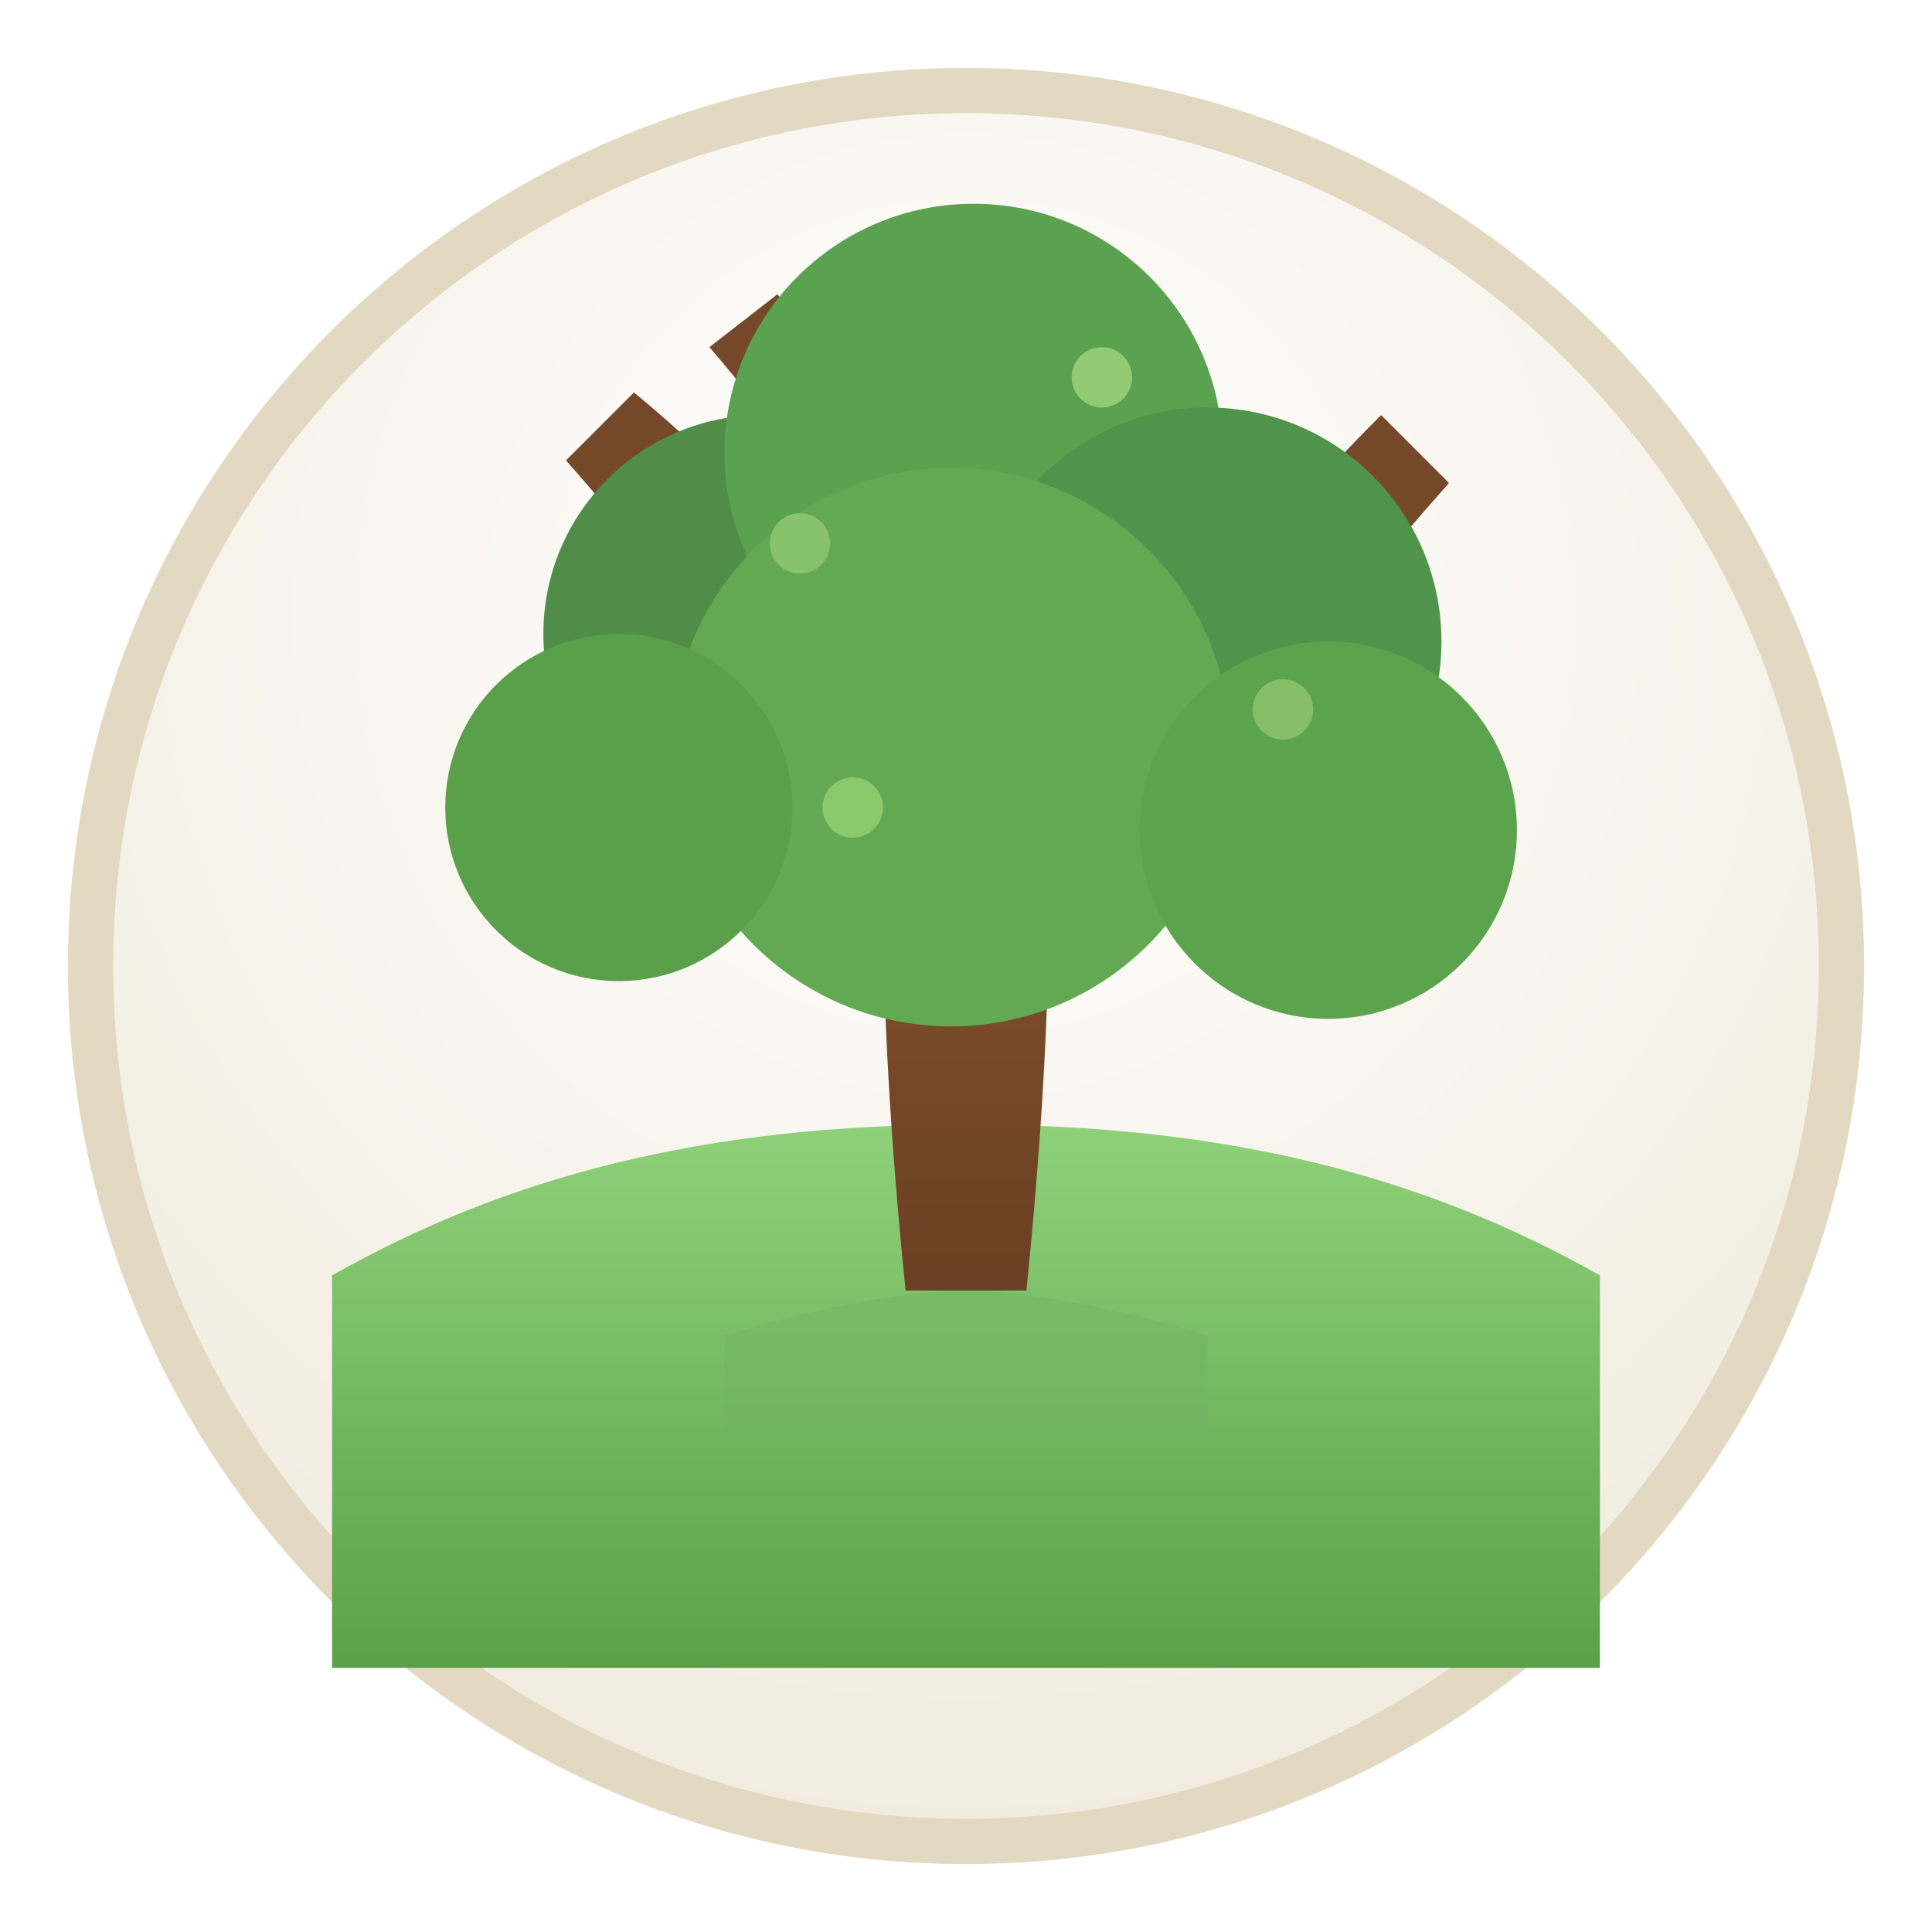
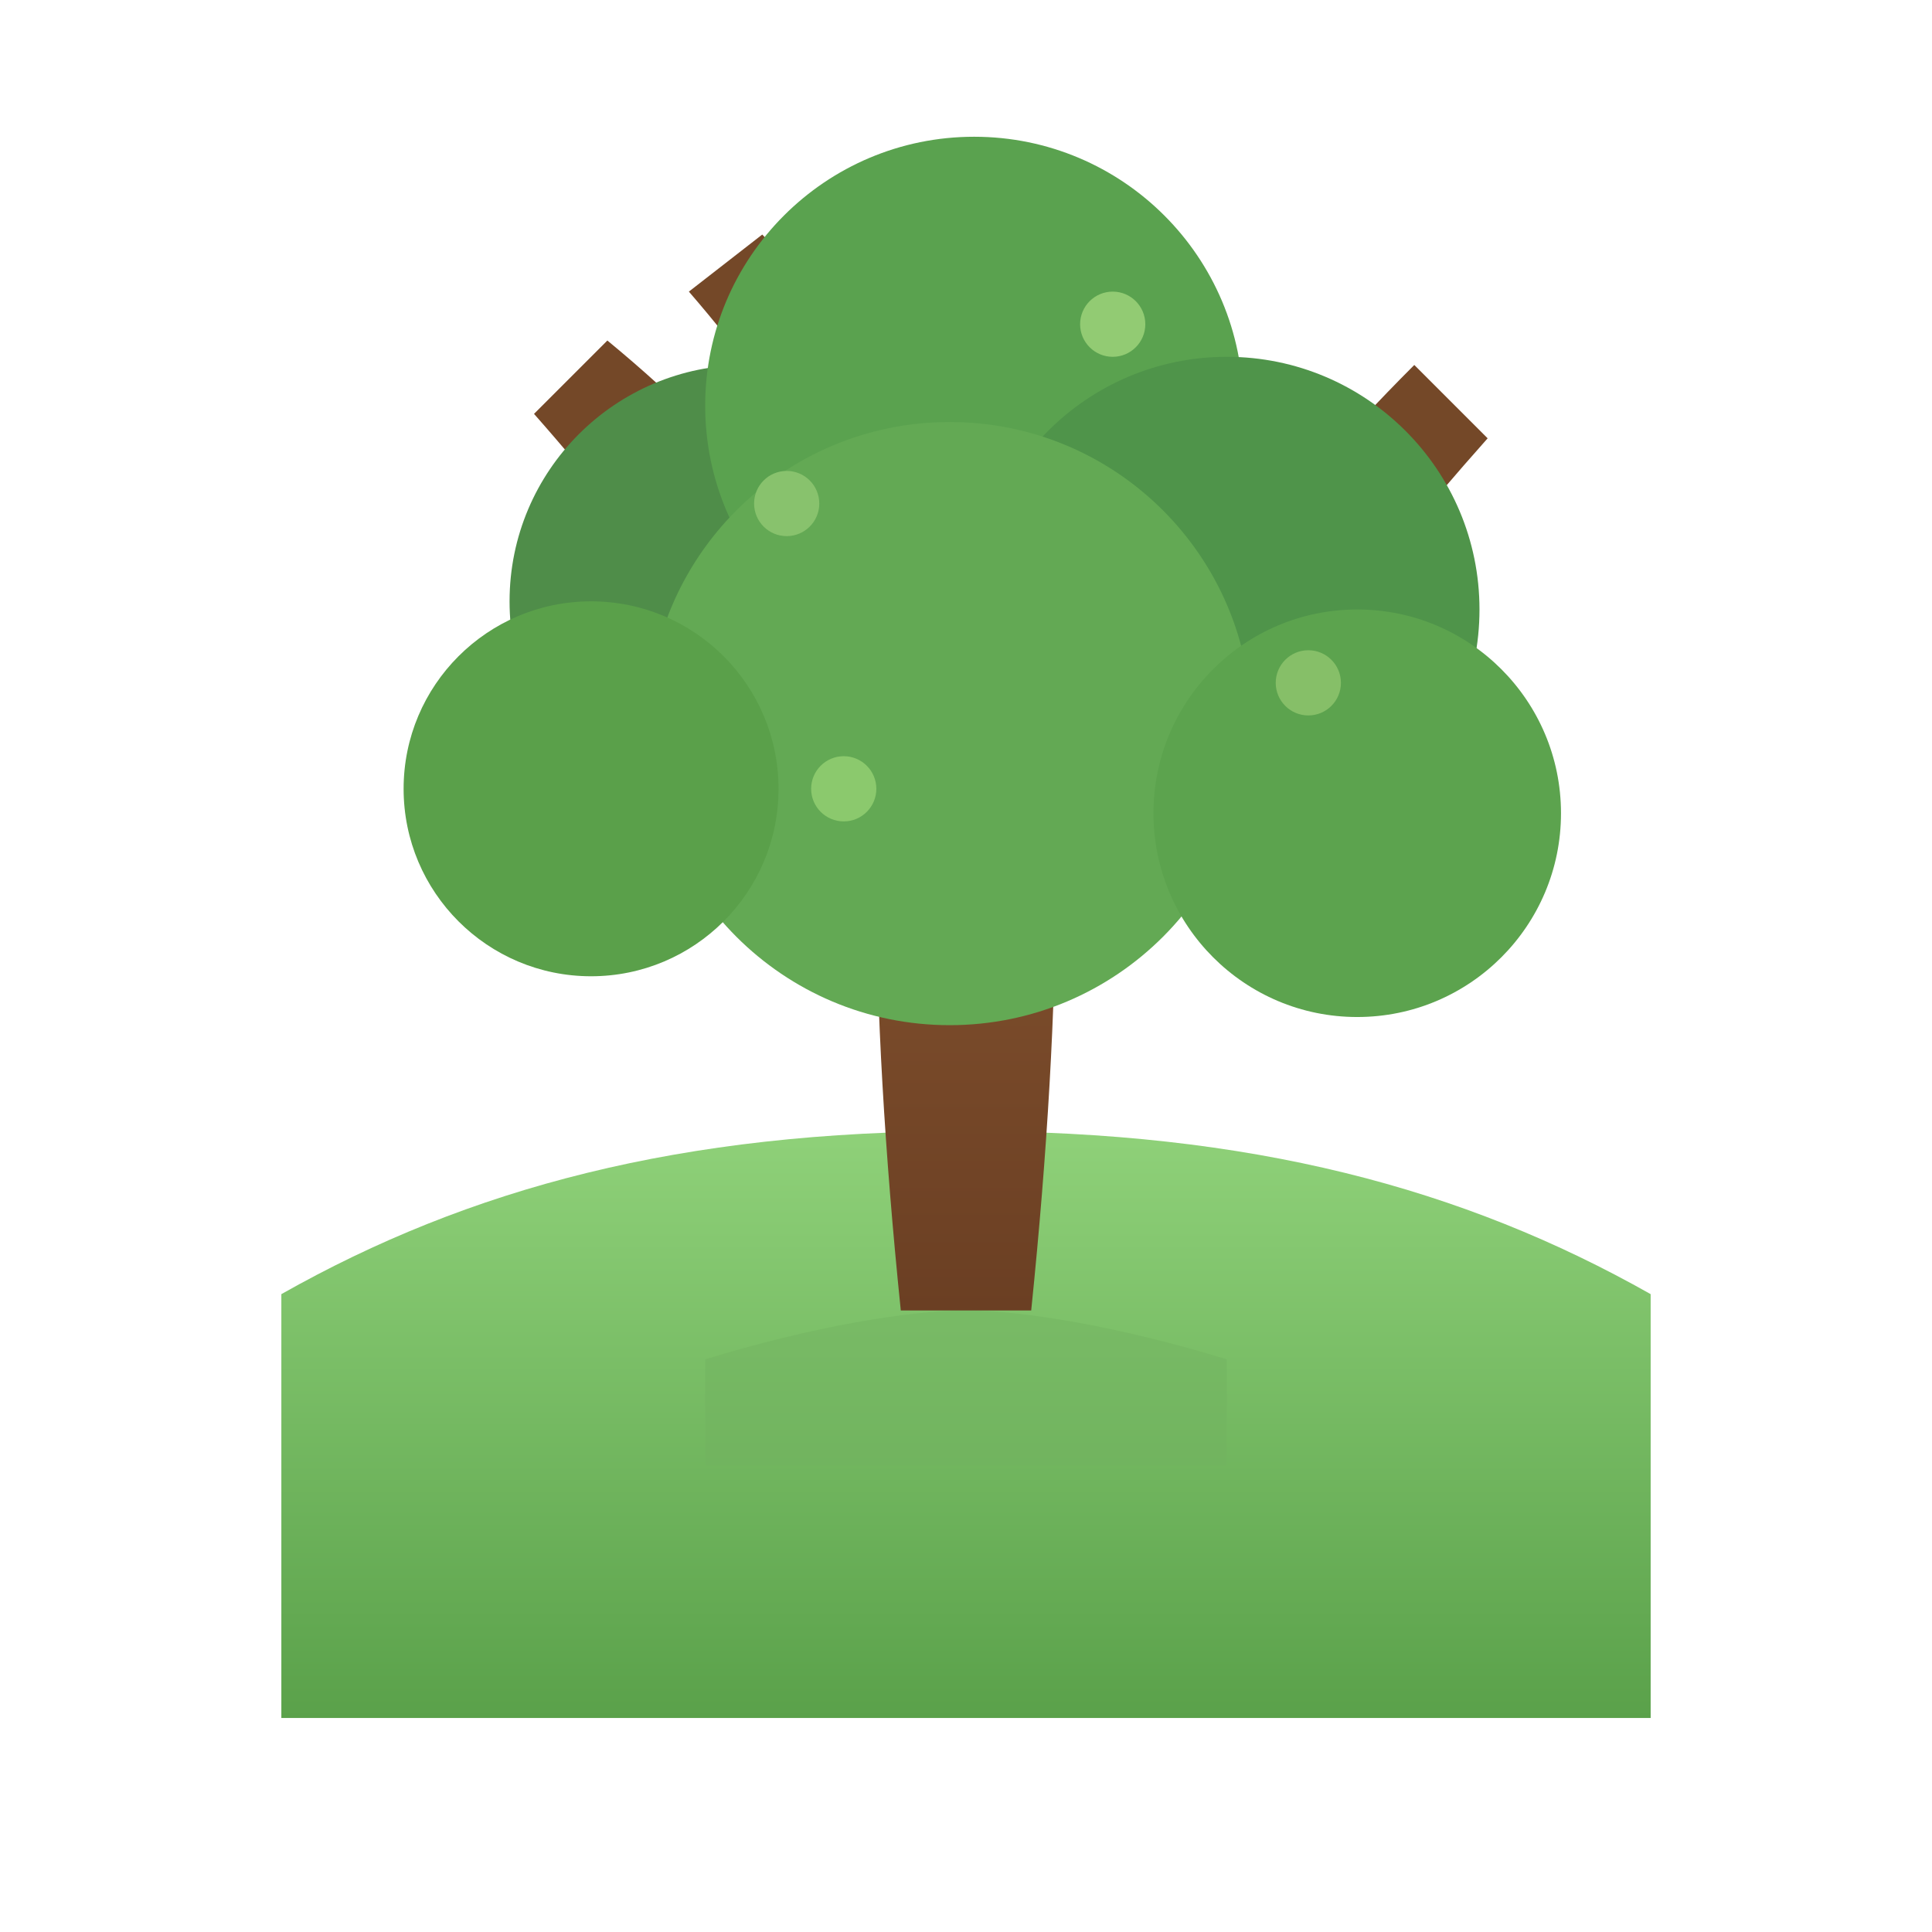
<svg xmlns="http://www.w3.org/2000/svg" viewBox="0 0 512 512" role="img" aria-labelledby="title desc">
  <defs>
-     <radialGradient id="bg" cx="50%" cy="30%" r="70%">
-       <stop offset="0%" stop-color="#ffffff" />
-       <stop offset="100%" stop-color="#f2ecdf" />
-     </radialGradient>
    <linearGradient id="grass" x1="0%" y1="0%" x2="0%" y2="100%">
      <stop offset="0%" stop-color="#8fd179" />
      <stop offset="100%" stop-color="#5aa14a" />
    </linearGradient>
    <linearGradient id="trunk" x1="0%" y1="0%" x2="0%" y2="100%">
      <stop offset="0%" stop-color="#8e5b34" />
      <stop offset="100%" stop-color="#6b3f23" />
    </linearGradient>
  </defs>
-   <circle cx="256" cy="256" r="232" fill="url(#bg)" />
-   <circle cx="256" cy="256" r="232" fill="none" stroke="#e3d8c1" stroke-width="12" />
-   <path d="M88 338c46-26 98-40 168-40s122 14 168 40v104H88z" fill="url(#grass)" />
-   <path d="M192 354c26-8 50-12 64-12s38 4 64 12v26H192z" fill="#71b25f" opacity="0.45" />
-   <path d="M240 342c-8-78-8-140 0-186h32c8 46 8 108 0 186z" fill="url(#trunk)" />
-   <path d="M228 232c-28-46-48-76-78-110l18-18c34 28 60 60 82 104z" fill="#744828" />
-   <path d="M284 222c20-40 46-76 82-112l18 18c-32 36-54 66-80 112z" fill="#744828" />
-   <path d="M248 190c-14-34-34-68-60-98l18-14c28 28 50 62 68 102z" fill="#744828" />
-   <circle cx="202" cy="168" r="58" fill="#4f8d49" />
-   <circle cx="258" cy="120" r="66" fill="#5aa24f" />
-   <circle cx="320" cy="170" r="62" fill="#4f944a" />
-   <circle cx="252" cy="198" r="74" fill="#63a954" />
-   <circle cx="164" cy="214" r="46" fill="#5aa04a" />
-   <circle cx="352" cy="220" r="50" fill="#5ca34e" />
-   <circle cx="212" cy="144" r="8" fill="#88c26d" />
-   <circle cx="292" cy="100" r="8" fill="#92cb73" />
-   <circle cx="340" cy="188" r="8" fill="#86bf68" />
-   <circle cx="226" cy="214" r="8" fill="#8bc96d" />
+   <g transform="translate(256 276) scale(1.08) translate(-256 -276)">
+     <path d="M88 338c46-26 98-40 168-40s122 14 168 40v104H88z" fill="url(#grass)" />
+     <path d="M192 354c26-8 50-12 64-12s38 4 64 12v26H192z" fill="#71b25f" opacity="0.45" />
+     <path d="M240 342c-8-78-8-140 0-186h32c8 46 8 108 0 186z" fill="url(#trunk)" />
+     <path d="M228 232c-28-46-48-76-78-110l18-18c34 28 60 60 82 104z" fill="#744828" />
+     <path d="M284 222c20-40 46-76 82-112l18 18c-32 36-54 66-80 112z" fill="#744828" />
+     <path d="M248 190c-14-34-34-68-60-98l18-14c28 28 50 62 68 102z" fill="#744828" />
+     <circle cx="202" cy="168" r="58" fill="#4f8d49" />
+     <circle cx="258" cy="120" r="66" fill="#5aa24f" />
+     <circle cx="320" cy="170" r="62" fill="#4f944a" />
+     <circle cx="252" cy="198" r="74" fill="#63a954" />
+     <circle cx="164" cy="214" r="46" fill="#5aa04a" />
+     <circle cx="352" cy="220" r="50" fill="#5ca34e" />
+     <circle cx="212" cy="144" r="8" fill="#88c26d" />
+     <circle cx="292" cy="100" r="8" fill="#92cb73" />
+     <circle cx="340" cy="188" r="8" fill="#86bf68" />
+     <circle cx="226" cy="214" r="8" fill="#8bc96d" />
+   </g>
</svg>
